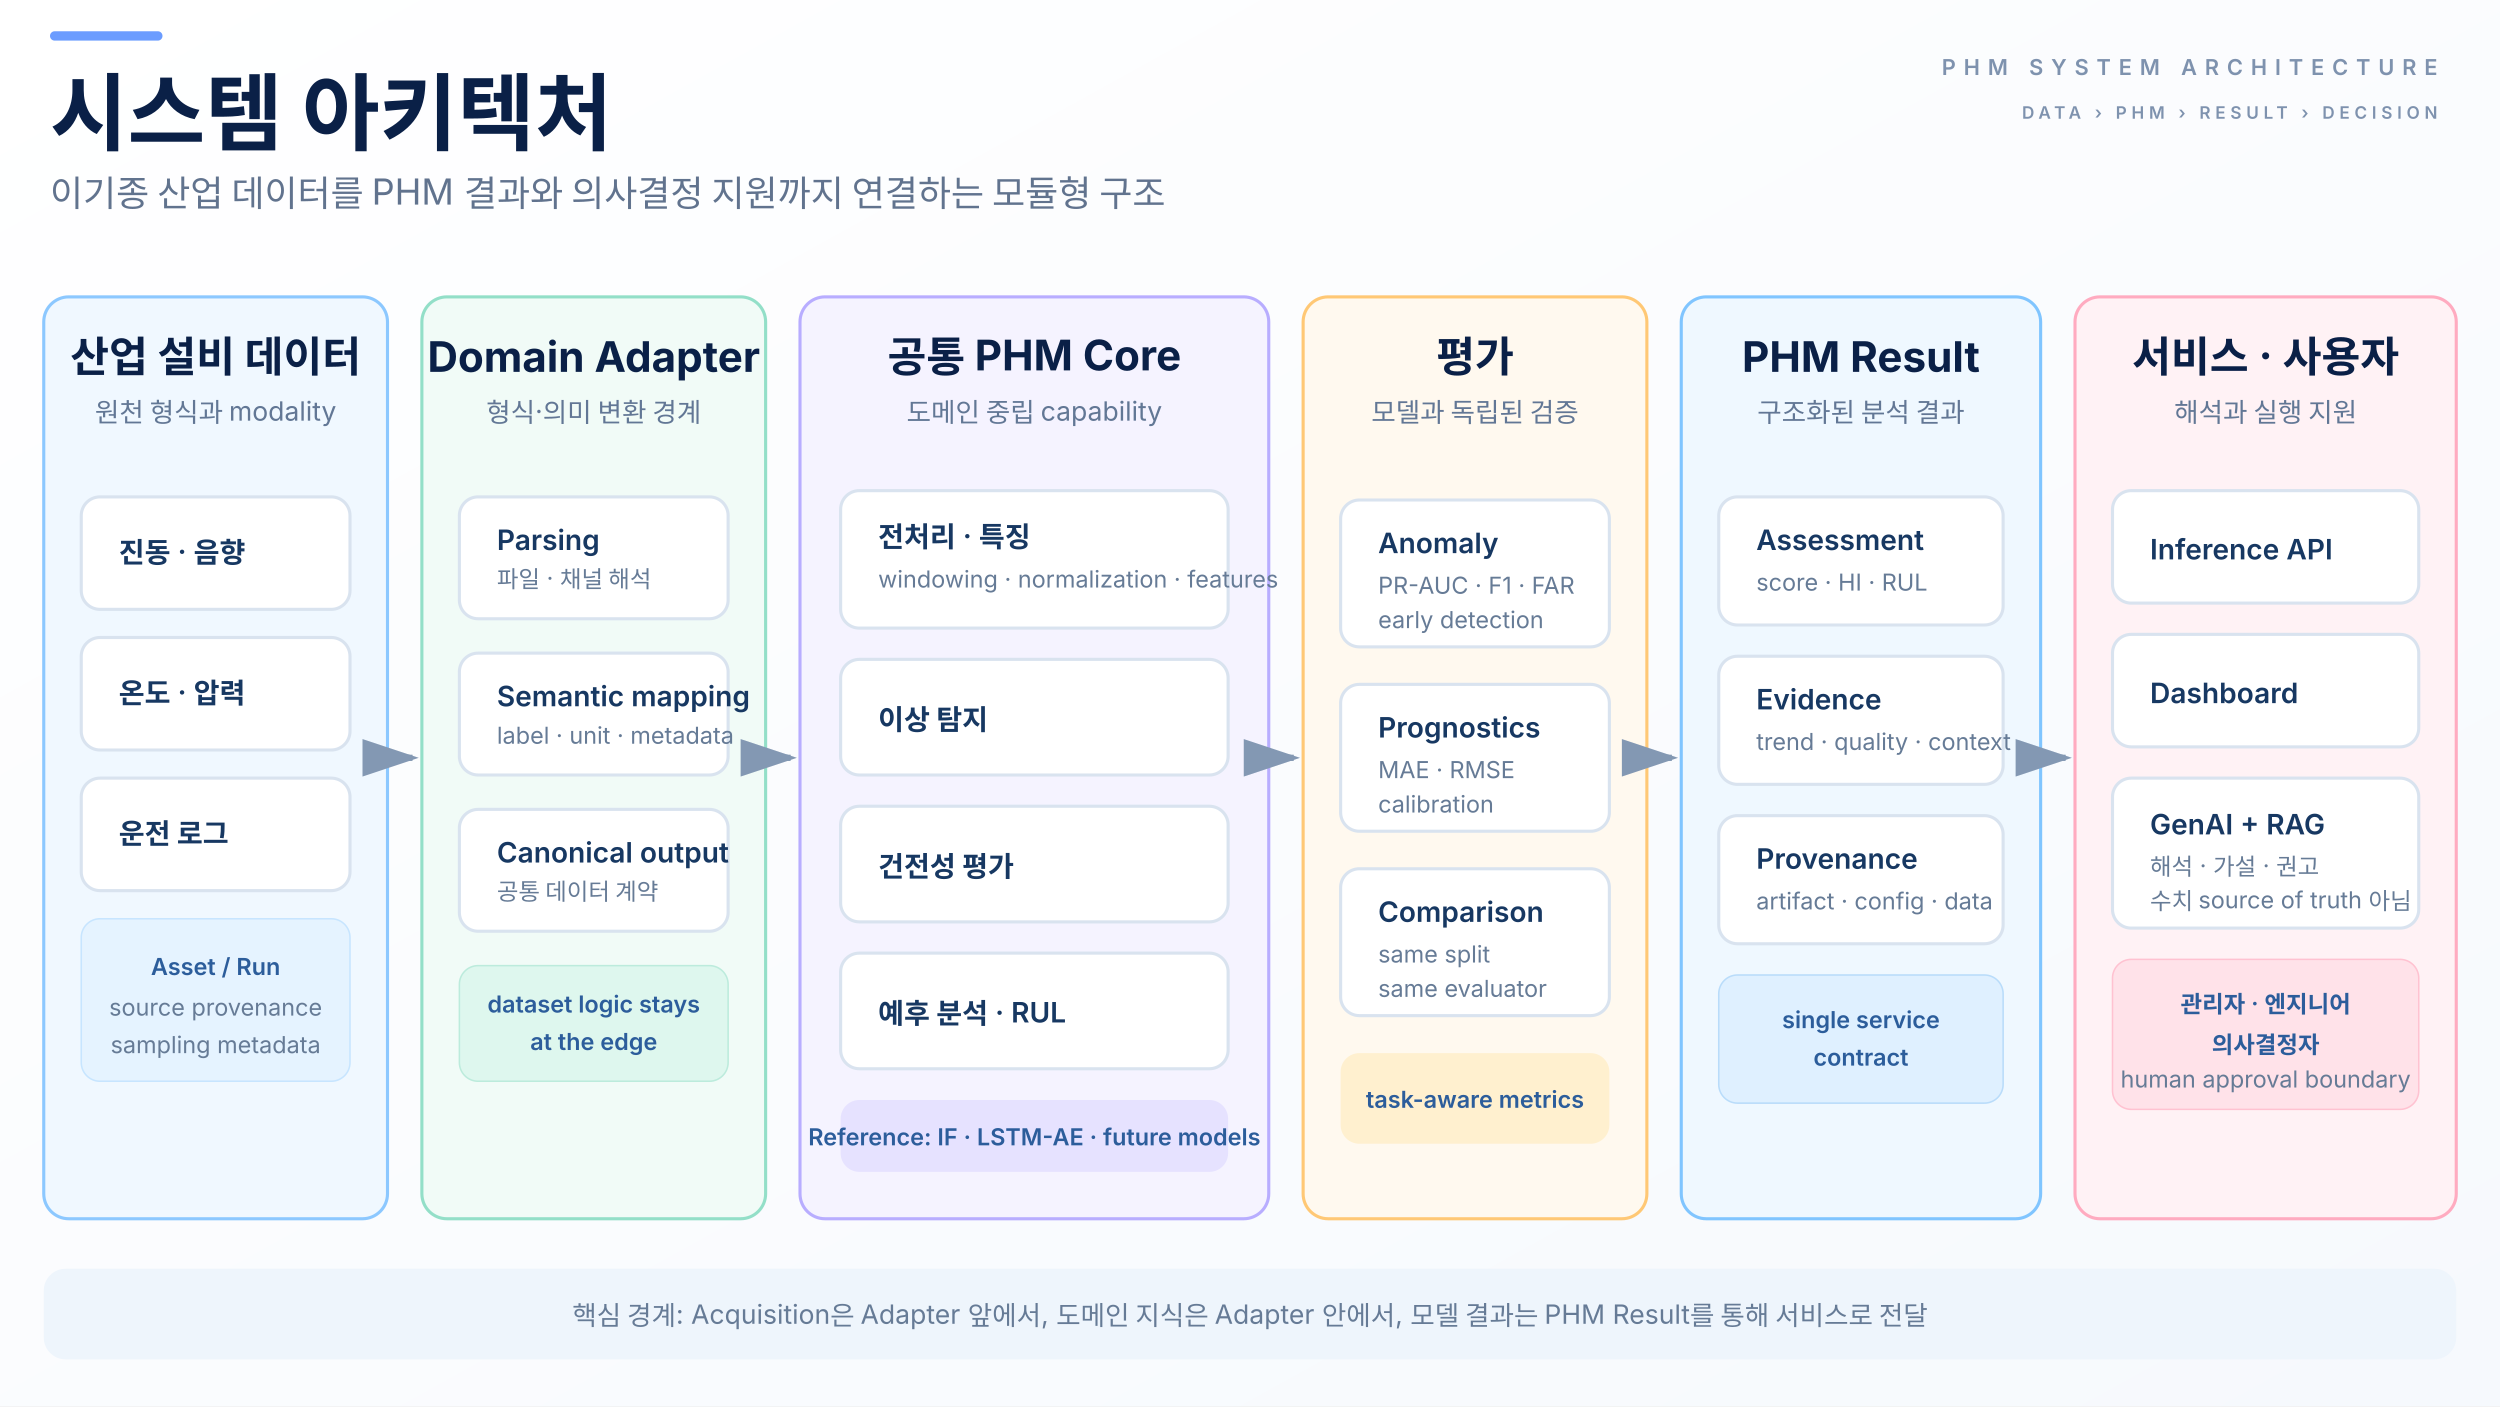
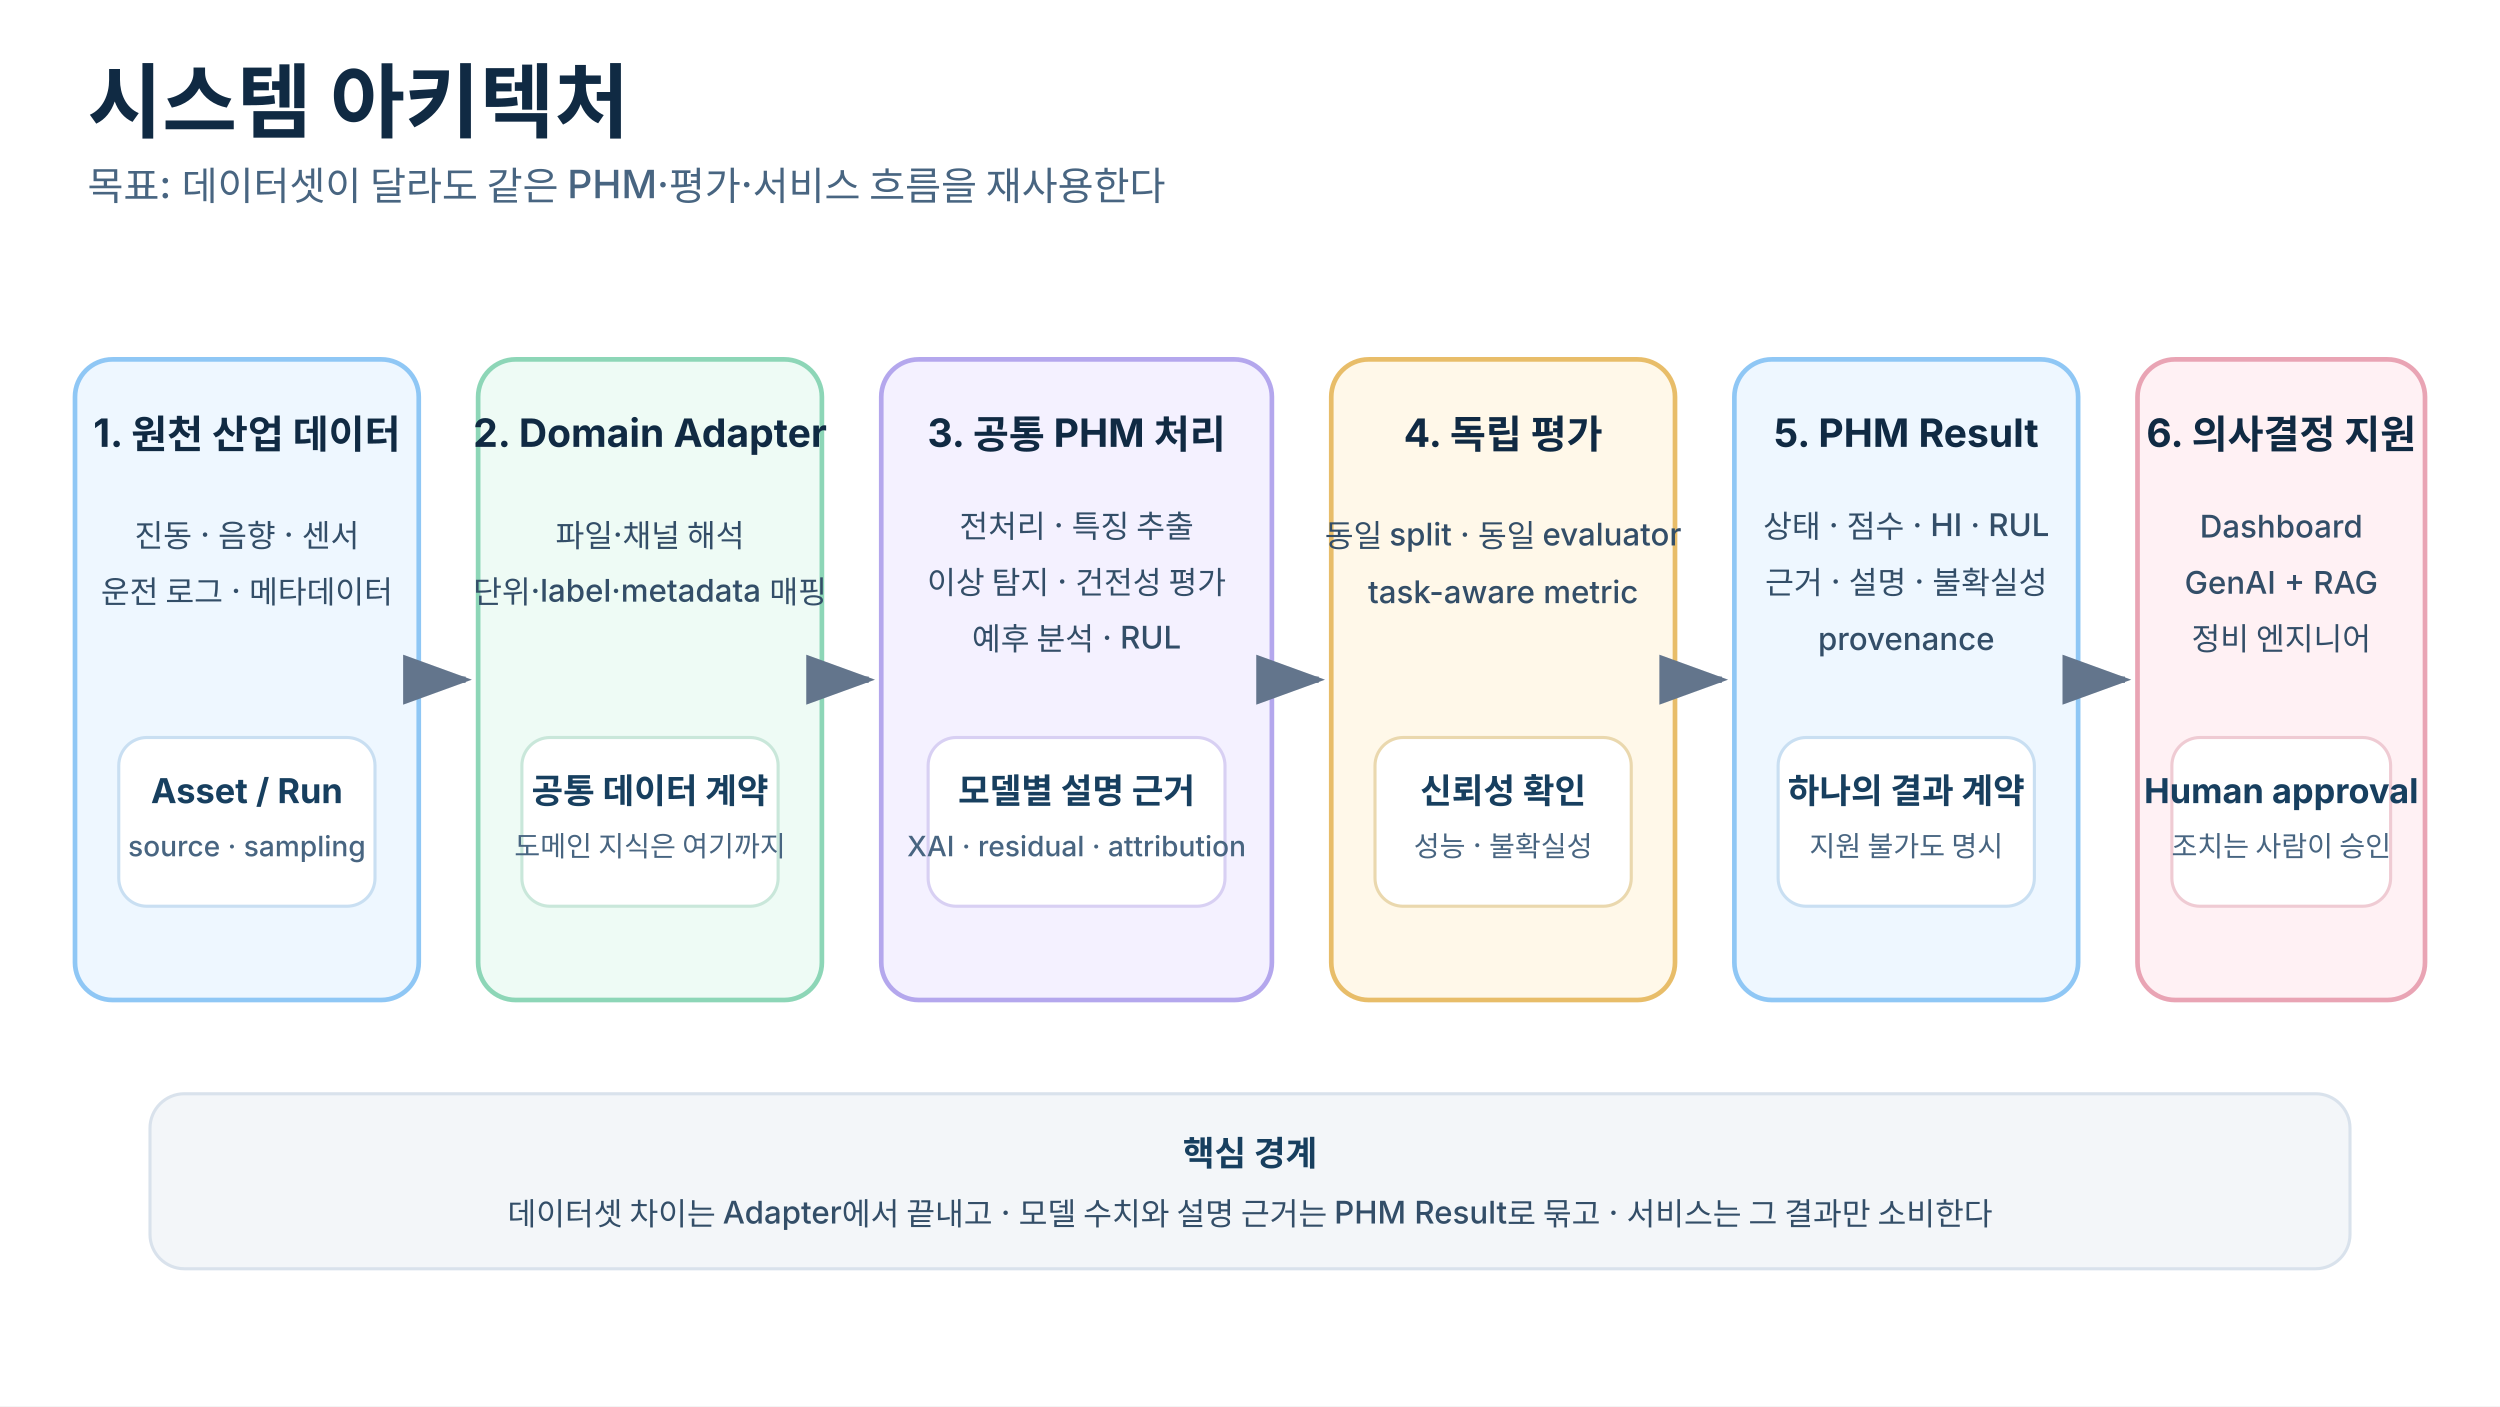
<svg xmlns="http://www.w3.org/2000/svg" width="1600" height="900" viewBox="0 0 1600 900" role="img" aria-labelledby="title desc">
  <defs>
-     <linearGradient id="bg" x1="0" y1="0" x2="1" y2="1">
-       <stop offset="0" stop-color="#ffffff" />
-       <stop offset="1" stop-color="#f6f9fd" />
-     </linearGradient>
-     <marker id="arrow" markerWidth="10" markerHeight="10" refX="8" refY="3" orient="auto" markerUnits="strokeWidth">
-       <path d="M0,0 L0,6 L9,3 z" fill="#8398b3" />
+     <marker id="arrow" markerWidth="12" markerHeight="12" refX="10" refY="4" orient="auto">
+       <path d="M0,0 L0,8 L11,4 z" fill="#63758c" />
    </marker>
    <style>
-       .title{font:700 54px system-ui,-apple-system,"Segoe UI",sans-serif;fill:#0a2047}
-       .subtitle{font:400 23px system-ui,-apple-system,"Segoe UI",sans-serif;fill:#61738e}
-       .eyebrow{font:600 14px system-ui,-apple-system,"Segoe UI",sans-serif;letter-spacing:5px;fill:#7e92ae}
-       .panelTitle{font:700 27px system-ui,-apple-system,"Segoe UI",sans-serif;fill:#0a2047;text-anchor:middle}
-       .panelSub{font:400 17px system-ui,-apple-system,"Segoe UI",sans-serif;fill:#627795;text-anchor:middle}
-       .item{font:600 18px system-ui,-apple-system,"Segoe UI",sans-serif;fill:#173862}
-       .small{font:400 15px system-ui,-apple-system,"Segoe UI",sans-serif;fill:#667b96}
-       .tag{font:600 15px system-ui,-apple-system,"Segoe UI",sans-serif;fill:#2c5d9b;text-anchor:middle}
-       .arrow{stroke:#8398b3;stroke-width:4;fill:none;marker-end:url(#arrow)}
-       .box{fill:#fff;stroke:#d9e3ef;stroke-width:2}
+       .title{font:700 52px system-ui,-apple-system,"Segoe UI",sans-serif;fill:#102a43}
+       .subtitle{font:500 25px system-ui,-apple-system,"Segoe UI",sans-serif;fill:#486581}
+       .step{font:700 25px system-ui,-apple-system,"Segoe UI",sans-serif;fill:#102a43;text-anchor:middle}
+       .body{font:500 20px system-ui,-apple-system,"Segoe UI",sans-serif;fill:#334e68;text-anchor:middle}
+       .small{font:500 18px system-ui,-apple-system,"Segoe UI",sans-serif;fill:#486581;text-anchor:middle}
+       .focus{font:700 22px system-ui,-apple-system,"Segoe UI",sans-serif;fill:#173f5f;text-anchor:middle}
+       .arrow{stroke:#63758c;stroke-width:4;fill:none;marker-end:url(#arrow)}
    </style>
  </defs>
-   <rect width="1600" height="900" fill="url(#bg)" />
-   <rect x="32" y="20" width="72" height="6" rx="3" fill="#6b9cff" />
-   <text x="32" y="92" class="title">시스템 아키텍처</text>
-   <text x="32" y="132" class="subtitle">이기종 산업 데이터를 PHM 결과와 의사결정 지원까지 연결하는 모듈형 구조</text>
-   <text x="1560" y="48" text-anchor="end" class="eyebrow">PHM SYSTEM ARCHITECTURE</text>
-   <text x="1560" y="76" text-anchor="end" class="eyebrow" style="font-size:11px;letter-spacing:3px">DATA  ›  PHM  ›  RESULT  ›  DECISION</text>
-   <rect x="28" y="190" width="220" height="590" rx="16" fill="#f0f8ff" stroke="#8cc8ff" stroke-width="2" />
-   <rect x="270" y="190" width="220" height="590" rx="16" fill="#f1fbf7" stroke="#93dfc8" stroke-width="2" />
-   <rect x="512" y="190" width="300" height="590" rx="16" fill="#f5f3ff" stroke="#b8adff" stroke-width="2" />
-   <rect x="834" y="190" width="220" height="590" rx="16" fill="#fff9ef" stroke="#ffc875" stroke-width="2" />
-   <rect x="1076" y="190" width="230" height="590" rx="16" fill="#eff8ff" stroke="#80c5ff" stroke-width="2" />
-   <rect x="1328" y="190" width="244" height="590" rx="16" fill="#fff2f5" stroke="#ffabc0" stroke-width="2" />
-   <text x="138" y="238" class="panelTitle">산업 설비 데이터</text>
-   <text x="138" y="270" class="panelSub">원천 형식과 modality</text>
-   <text x="380" y="238" class="panelTitle">Domain Adapter</text>
-   <text x="380" y="270" class="panelSub">형식·의미 변환 경계</text>
-   <text x="662" y="238" class="panelTitle">공통 PHM Core</text>
-   <text x="662" y="270" class="panelSub">도메인 중립 capability</text>
-   <text x="944" y="238" class="panelTitle">평가</text>
-   <text x="944" y="270" class="panelSub">모델과 독립된 검증</text>
-   <text x="1191" y="238" class="panelTitle">PHM Result</text>
-   <text x="1191" y="270" class="panelSub">구조화된 분석 결과</text>
-   <text x="1450" y="238" class="panelTitle">서비스 · 사용자</text>
-   <text x="1450" y="270" class="panelSub">해석과 실행 지원</text>
-   <rect x="52" y="318" width="172" height="72" rx="12" class="box" />
-   <text x="76" y="360" class="item">진동 · 음향</text>
-   <rect x="52" y="408" width="172" height="72" rx="12" class="box" />
-   <text x="76" y="450" class="item">온도 · 압력</text>
-   <rect x="52" y="498" width="172" height="72" rx="12" class="box" />
-   <text x="76" y="540" class="item">운전 로그</text>
-   <rect x="52" y="588" width="172" height="104" rx="12" fill="#e5f3ff" stroke="#c7e5ff" />
-   <text x="138" y="624" text-anchor="middle" class="tag">Asset / Run</text>
-   <text x="138" y="650" text-anchor="middle" class="small">source provenance</text>
-   <text x="138" y="674" text-anchor="middle" class="small">sampling metadata</text>
-   <rect x="294" y="318" width="172" height="78" rx="12" class="box" />
-   <text x="318" y="352" class="item">Parsing</text>
-   <text x="318" y="376" class="small">파일 · 채널 해석</text>
-   <rect x="294" y="418" width="172" height="78" rx="12" class="box" />
-   <text x="318" y="452" class="item">Semantic mapping</text>
-   <text x="318" y="476" class="small">label · unit · metadata</text>
-   <rect x="294" y="518" width="172" height="78" rx="12" class="box" />
-   <text x="318" y="552" class="item">Canonical output</text>
-   <text x="318" y="576" class="small">공통 데이터 계약</text>
-   <rect x="294" y="618" width="172" height="74" rx="12" fill="#def7ee" stroke="#bcebdc" />
-   <text x="380" y="648" text-anchor="middle" class="tag">dataset logic stays</text>
-   <text x="380" y="672" text-anchor="middle" class="tag">at the edge</text>
-   <rect x="538" y="314" width="248" height="88" rx="12" class="box" />
-   <text x="562" y="350" class="item">전처리 · 특징</text>
-   <text x="562" y="376" class="small">windowing · normalization · features</text>
-   <rect x="538" y="422" width="248" height="74" rx="12" class="box" />
-   <text x="562" y="467" class="item">이상 탐지</text>
-   <rect x="538" y="516" width="248" height="74" rx="12" class="box" />
-   <text x="562" y="561" class="item">건전성 평가</text>
-   <rect x="538" y="610" width="248" height="74" rx="12" class="box" />
-   <text x="562" y="655" class="item">예후 분석 · RUL</text>
-   <rect x="538" y="704" width="248" height="46" rx="12" fill="#e6e2ff" />
-   <text x="662" y="733" class="tag">Reference: IF · LSTM-AE · future models</text>
-   <rect x="858" y="320" width="172" height="94" rx="12" class="box" />
-   <text x="882" y="354" class="item">Anomaly</text>
-   <text x="882" y="380" class="small">PR-AUC · F1 · FAR</text>
-   <text x="882" y="402" class="small">early detection</text>
-   <rect x="858" y="438" width="172" height="94" rx="12" class="box" />
-   <text x="882" y="472" class="item">Prognostics</text>
-   <text x="882" y="498" class="small">MAE · RMSE</text>
-   <text x="882" y="520" class="small">calibration</text>
-   <rect x="858" y="556" width="172" height="94" rx="12" class="box" />
-   <text x="882" y="590" class="item">Comparison</text>
-   <text x="882" y="616" class="small">same split</text>
-   <text x="882" y="638" class="small">same evaluator</text>
-   <rect x="858" y="674" width="172" height="58" rx="12" fill="#fff0cf" />
-   <text x="944" y="709" class="tag">task-aware metrics</text>
-   <rect x="1100" y="318" width="182" height="82" rx="12" class="box" />
-   <text x="1124" y="352" class="item">Assessment</text>
-   <text x="1124" y="378" class="small">score · HI · RUL</text>
-   <rect x="1100" y="420" width="182" height="82" rx="12" class="box" />
-   <text x="1124" y="454" class="item">Evidence</text>
-   <text x="1124" y="480" class="small">trend · quality · context</text>
-   <rect x="1100" y="522" width="182" height="82" rx="12" class="box" />
-   <text x="1124" y="556" class="item">Provenance</text>
-   <text x="1124" y="582" class="small">artifact · config · data</text>
-   <rect x="1100" y="624" width="182" height="82" rx="12" fill="#dff0ff" stroke="#b9dcfa" />
-   <text x="1191" y="658" class="tag">single service</text>
-   <text x="1191" y="682" class="tag">contract</text>
-   <rect x="1352" y="314" width="196" height="72" rx="12" class="box" />
-   <text x="1376" y="358" class="item">Inference API</text>
-   <rect x="1352" y="406" width="196" height="72" rx="12" class="box" />
-   <text x="1376" y="450" class="item">Dashboard</text>
-   <rect x="1352" y="498" width="196" height="96" rx="12" class="box" />
-   <text x="1376" y="534" class="item">GenAI + RAG</text>
-   <text x="1376" y="560" class="small">해석 · 가설 · 권고</text>
-   <text x="1376" y="582" class="small">수치 source of truth 아님</text>
-   <rect x="1352" y="614" width="196" height="96" rx="12" fill="#ffe2e9" stroke="#ffc2d1" />
-   <text x="1450" y="648" class="tag">관리자 · 엔지니어</text>
-   <text x="1450" y="674" class="tag">의사결정자</text>
-   <text x="1450" y="696" class="small" text-anchor="middle">human approval boundary</text>
-   <path d="M248 485 H264" class="arrow" />
-   <path d="M490 485 H506" class="arrow" />
-   <path d="M812 485 H828" class="arrow" />
-   <path d="M1054 485 H1070" class="arrow" />
-   <path d="M1306 485 H1322" class="arrow" />
-   <rect x="28" y="812" width="1544" height="58" rx="14" fill="#eef5fc" />
-   <text x="800" y="848" text-anchor="middle" class="small" style="font-size:17px">핵심 경계: Acquisition은 Adapter 앞에서, 도메인 지식은 Adapter 안에서, 모델 결과는 PHM Result를 통해 서비스로 전달</text>
+   <rect width="1600" height="900" fill="#ffffff" />
+   <text x="56" y="84" class="title">시스템 아키텍처</text>
+   <text x="56" y="128" class="subtitle">목표: 데이터셋이 달라도 같은 PHM·평가·서비스 흐름을 재사용한다</text>
+   <g>
+     <rect x="48" y="230" width="220" height="410" rx="24" fill="#eef7ff" stroke="#8fc7f5" stroke-width="3" />
+     <text x="158" y="286" class="step">1. 원천 산업 데이터</text>
+     <text x="158" y="350" class="body">진동 · 음향 · 센서</text>
+     <text x="158" y="386" class="body">운전 로그 · 메타데이터</text>
+     <rect x="76" y="472" width="164" height="108" rx="18" fill="#ffffff" stroke="#c9dff2" stroke-width="2" />
+     <text x="158" y="514" class="focus">Asset / Run</text>
+     <text x="158" y="548" class="small">source · sampling</text>
+   </g>
+   <g>
+     <rect x="306" y="230" width="220" height="410" rx="24" fill="#eefbf5" stroke="#8dd6b7" stroke-width="3" />
+     <text x="416" y="286" class="step">2. Domain Adapter</text>
+     <text x="416" y="350" class="body">파일·채널 해석</text>
+     <text x="416" y="386" class="body">단위·label·metadata 매핑</text>
+     <rect x="334" y="472" width="164" height="108" rx="18" fill="#ffffff" stroke="#c9e7da" stroke-width="2" />
+     <text x="416" y="514" class="focus">공통 데이터 계약</text>
+     <text x="416" y="548" class="small">도메인 지식은 여기까지</text>
+   </g>
+   <g>
+     <rect x="564" y="230" width="250" height="410" rx="24" fill="#f4f1ff" stroke="#b4a7ed" stroke-width="3" />
+     <text x="689" y="286" class="step">3. 공통 PHM 처리</text>
+     <text x="689" y="344" class="body">전처리 · 특징 추출</text>
+     <text x="689" y="380" class="body">이상 탐지 · 건전성 평가</text>
+     <text x="689" y="416" class="body">예후 분석 · RUL</text>
+     <rect x="594" y="472" width="190" height="108" rx="18" fill="#ffffff" stroke="#d8d0f3" stroke-width="2" />
+     <text x="689" y="514" class="focus">모델별 설명 근거</text>
+     <text x="689" y="548" class="small">XAI · residual · attribution</text>
+   </g>
+   <g>
+     <rect x="852" y="230" width="220" height="410" rx="24" fill="#fff8e9" stroke="#e8bd69" stroke-width="3" />
+     <text x="962" y="286" class="step">4. 독립 평가</text>
+     <text x="962" y="350" class="body">동일 split · 동일 evaluator</text>
+     <text x="962" y="386" class="body">task-aware metric</text>
+     <rect x="880" y="472" width="164" height="108" rx="18" fill="#ffffff" stroke="#ead8ae" stroke-width="2" />
+     <text x="962" y="514" class="focus">신뢰성 확인</text>
+     <text x="962" y="548" class="small">성능 · 불확실성</text>
+   </g>
+   <g>
+     <rect x="1110" y="230" width="220" height="410" rx="24" fill="#eef7ff" stroke="#8fc7f5" stroke-width="3" />
+     <text x="1220" y="286" class="step">5. PHM Result</text>
+     <text x="1220" y="344" class="body">상태 · 점수 · HI · RUL</text>
+     <text x="1220" y="380" class="body">근거 · 설명 · 불확실성</text>
+     <text x="1220" y="416" class="body">provenance</text>
+     <rect x="1138" y="472" width="164" height="108" rx="18" fill="#ffffff" stroke="#c9dff2" stroke-width="2" />
+     <text x="1220" y="514" class="focus">하나의 결과 계약</text>
+     <text x="1220" y="548" class="small">지원 불가도 명시</text>
+   </g>
+   <g>
+     <rect x="1368" y="230" width="184" height="410" rx="24" fill="#fff1f4" stroke="#e9a4b4" stroke-width="3" />
+     <text x="1460" y="286" class="step">6. 의사결정 지원</text>
+     <text x="1460" y="344" class="body">Dashboard</text>
+     <text x="1460" y="380" class="body">GenAI + RAG</text>
+     <text x="1460" y="416" class="body">정비 엔지니어</text>
+     <rect x="1390" y="472" width="140" height="108" rx="18" fill="#ffffff" stroke="#efcbd3" stroke-width="2" />
+     <text x="1460" y="514" class="focus">Human approval</text>
+     <text x="1460" y="548" class="small">조치는 사람이 승인</text>
+   </g>
+   <path d="M268 435 H298" class="arrow" />
+   <path d="M526 435 H556" class="arrow" />
+   <path d="M814 435 H844" class="arrow" />
+   <path d="M1072 435 H1102" class="arrow" />
+   <path d="M1330 435 H1360" class="arrow" />
+   <rect x="96" y="700" width="1408" height="112" rx="22" fill="#f3f6f9" stroke="#d9e2ec" stroke-width="2" />
+   <text x="800" y="746" class="focus">핵심 경계</text>
+   <text x="800" y="784" class="body">데이터셋 차이는 Adapter에서 끝내고 · 모델 수치와 설명 근거는 PHM Result로 묶고 · 서비스는 그 결과만 소비한다</text>
</svg>
